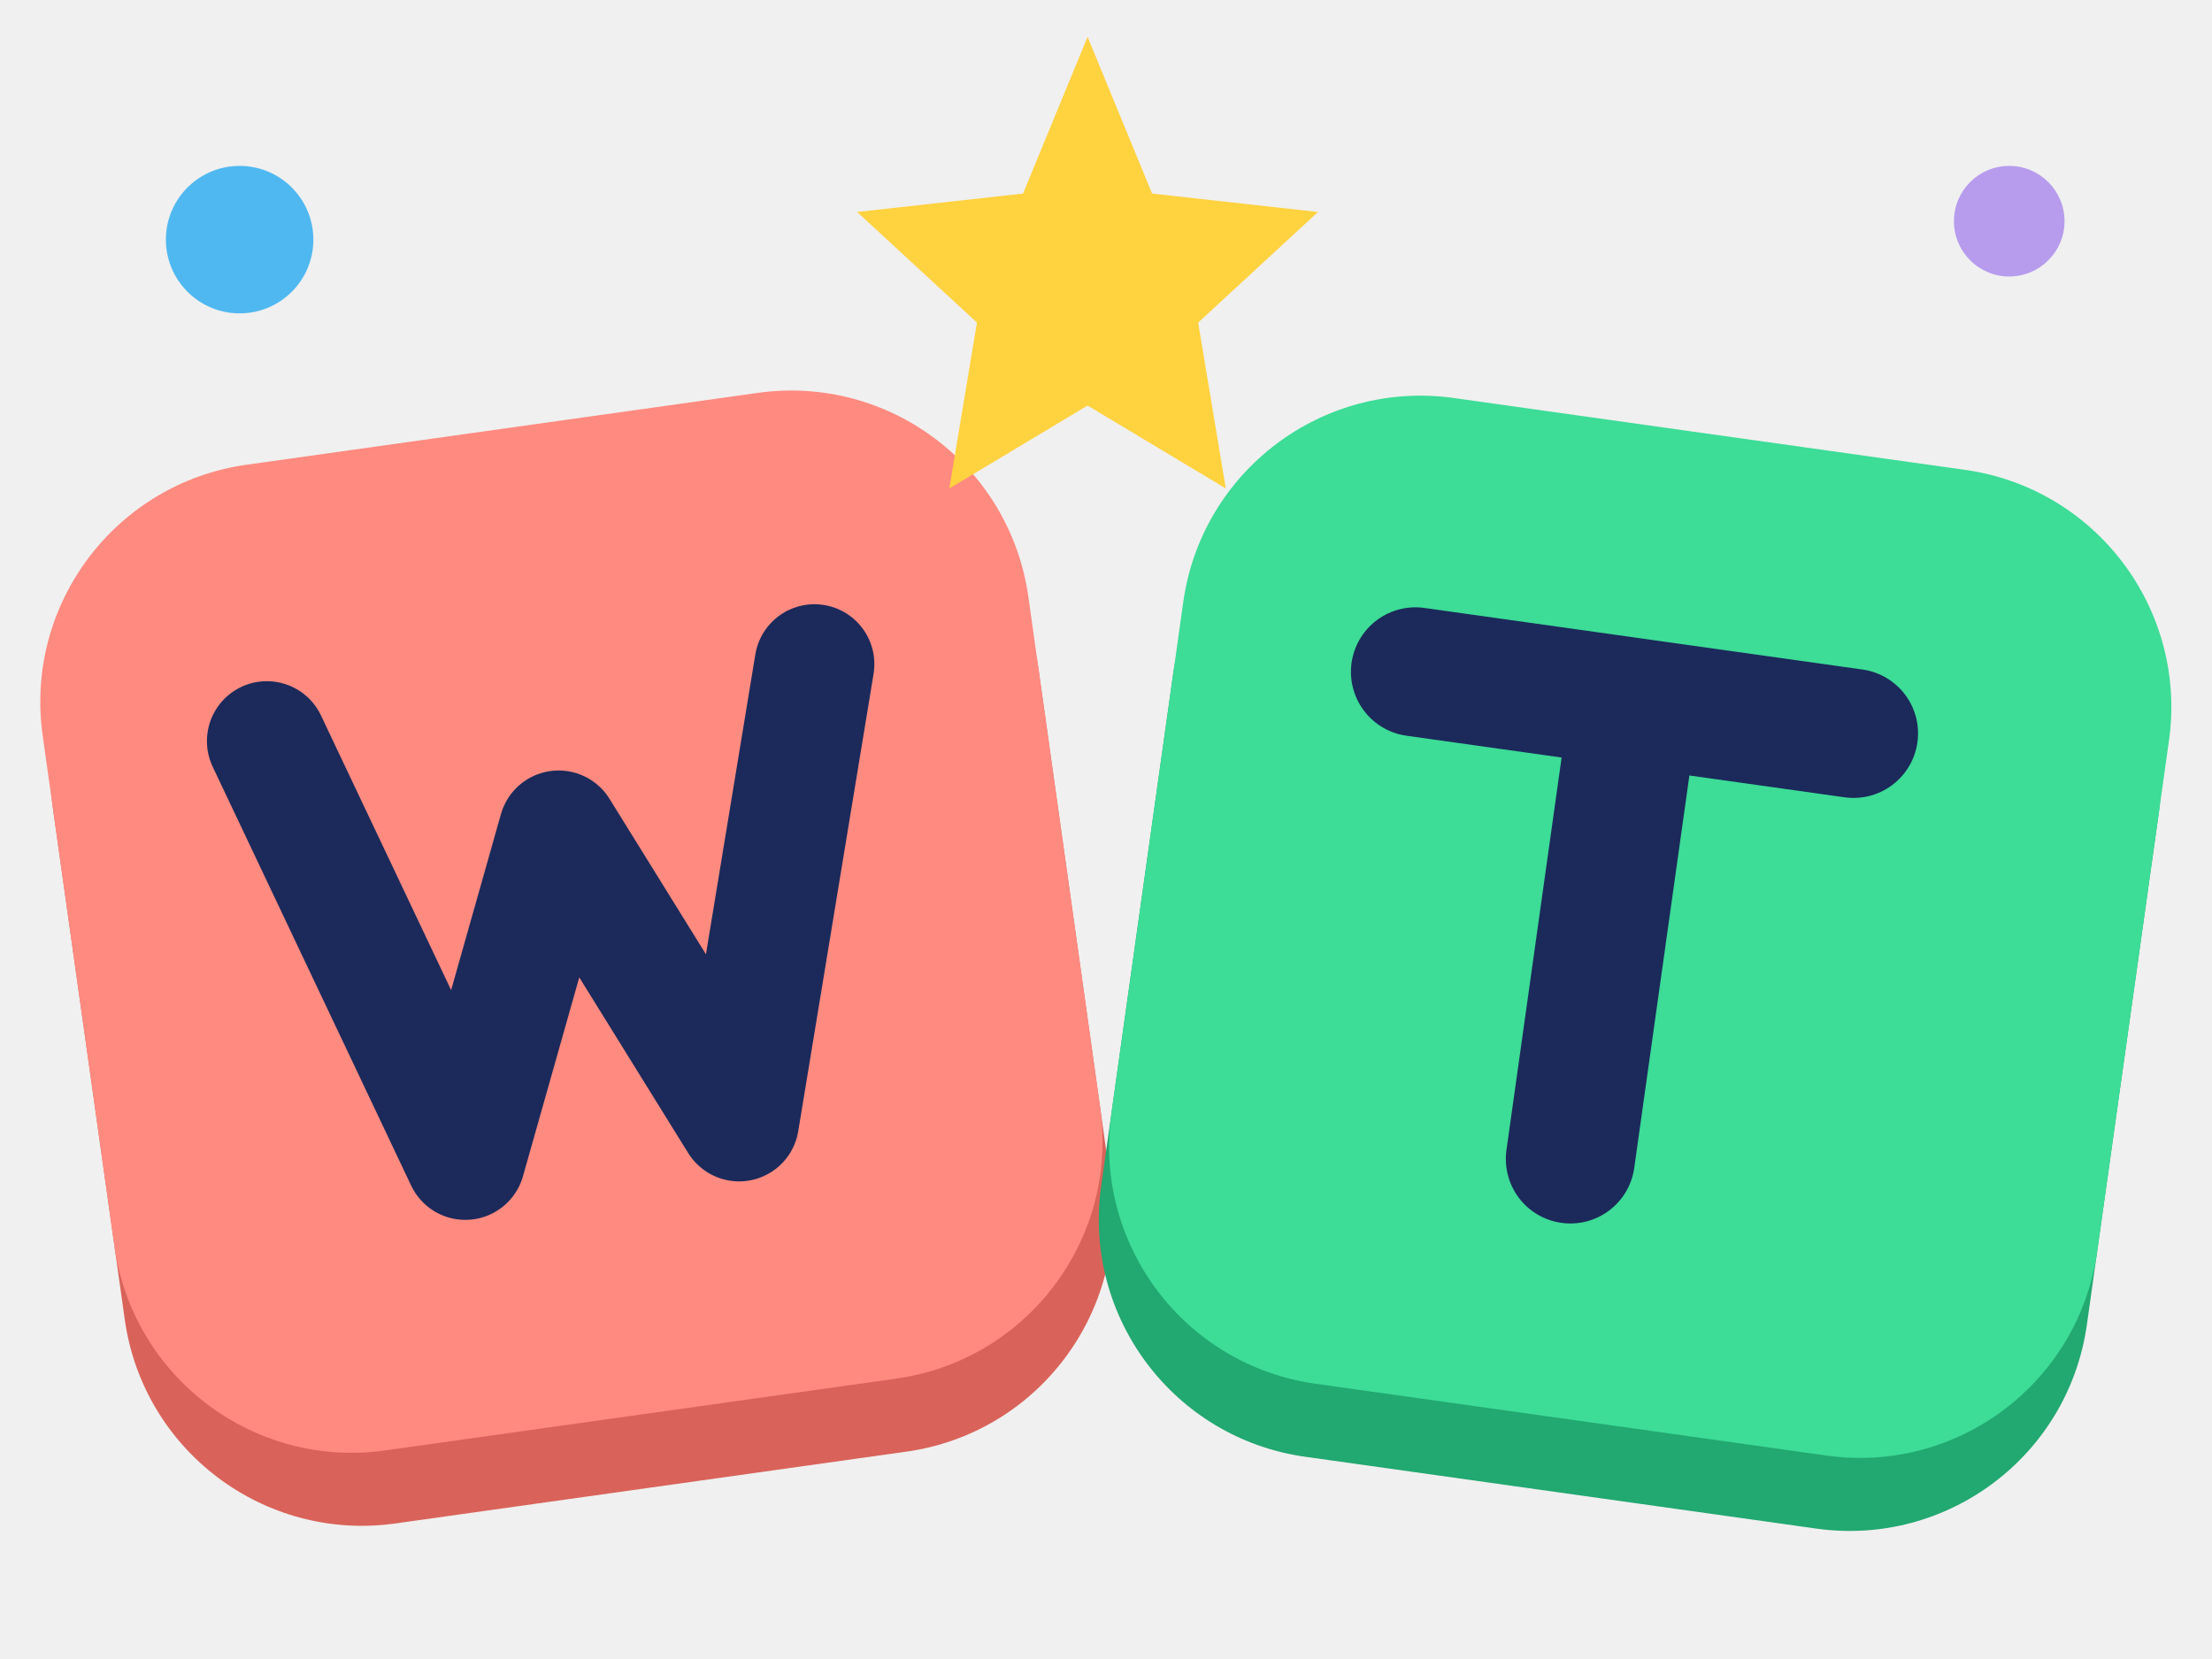
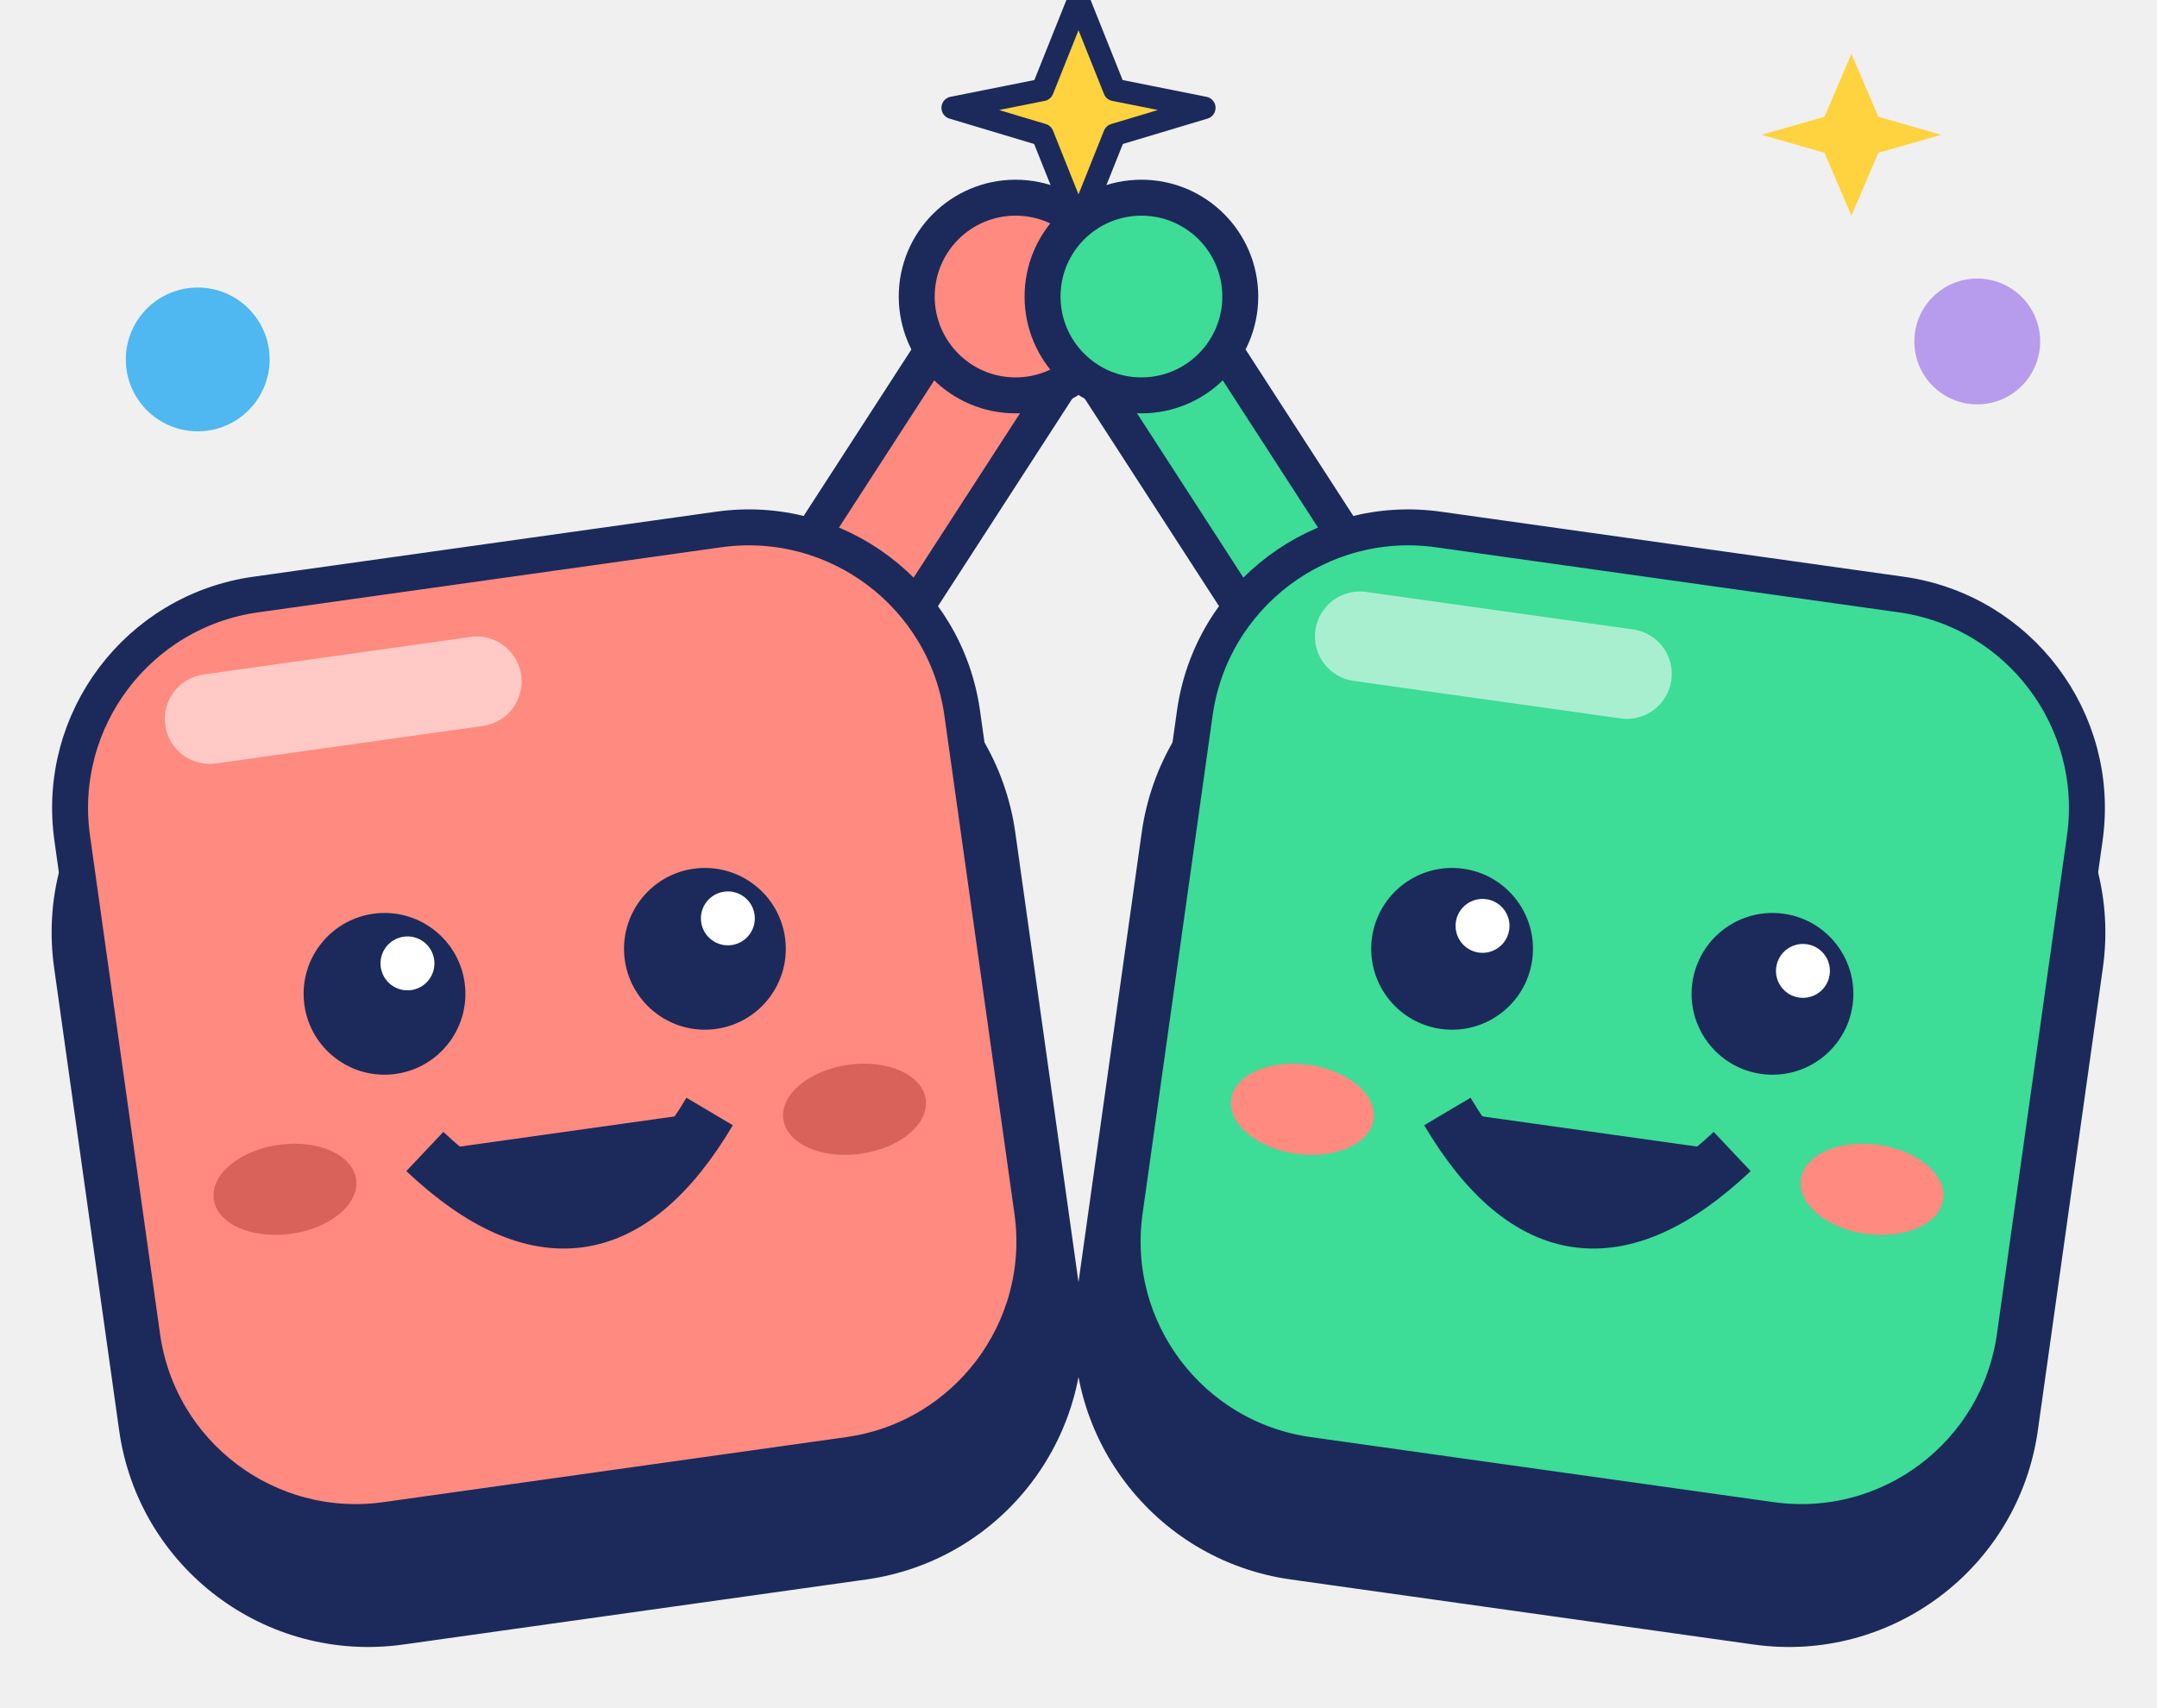
- <svg xmlns="http://www.w3.org/2000/svg" viewBox="0 0 240 180">
-   <g transform="rotate(-8 62 100)">
-     <rect x="8" y="54" width="108" height="108" rx="26" fill="#D9635A" />
-     <rect x="8" y="46" width="108" height="108" rx="26" fill="#FF8A80" />
-     <path d="M32 76 L47 124 L62 90 L77 124 L92 76" fill="none" stroke="#1B2A5B" stroke-width="13" stroke-linecap="round" stroke-linejoin="round" />
+ <svg xmlns="http://www.w3.org/2000/svg" viewBox="0 0 240 190">
+   <path d="M92 70 L114 36" fill="none" stroke="#1B2A5B" stroke-width="18" stroke-linecap="round" />
+   <path d="M92 70 L114 36" fill="none" stroke="#FF8A80" stroke-width="10" stroke-linecap="round" />
+   <path d="M148 70 L126 36" fill="none" stroke="#1B2A5B" stroke-width="18" stroke-linecap="round" />
+   <path d="M148 70 L126 36" fill="none" stroke="#3DDC97" stroke-width="10" stroke-linecap="round" />
+   <circle cx="113" cy="33" r="11" fill="#FF8A80" stroke="#1B2A5B" stroke-width="4" />
+   <circle cx="127" cy="33" r="11" fill="#3DDC97" stroke="#1B2A5B" stroke-width="4" />
+   <g transform="rotate(-8 62 118)">
+     <rect x="8" y="72" width="108" height="108" rx="28" fill="#1B2A5B" />
+     <rect x="12" y="62" width="100" height="104" rx="24" fill="#FF8A80" stroke="#1B2A5B" stroke-width="4" />
+     <rect x="24" y="70" width="40" height="10" rx="5" fill="#FFFFFF" opacity="0.55" />
+     <circle cx="44" cy="108" r="9" fill="#1B2A5B" />
+     <circle cx="80" cy="108" r="9" fill="#1B2A5B" />
+     <circle cx="47" cy="105" r="3" fill="#FFFFFF" />
+     <circle cx="83" cy="105" r="3" fill="#FFFFFF" />
+     <ellipse cx="30" cy="128" rx="8" ry="5" fill="#D9635A" />
+     <ellipse cx="94" cy="128" rx="8" ry="5" fill="#D9635A" />
+     <path d="M46 126 Q62 146 78 126" fill="#1B2A5B" stroke="#1B2A5B" stroke-width="6" stroke-linejoin="round" />
  </g>
-   <g transform="rotate(8 174 100)">
-     <rect x="124" y="54" width="108" height="108" rx="26" fill="#22A871" />
-     <rect x="124" y="46" width="108" height="108" rx="26" fill="#3DDC97" />
-     <path d="M150 76 H198 M174 76 V126" fill="none" stroke="#1B2A5B" stroke-width="14" stroke-linecap="round" />
+   <g transform="rotate(8 178 118)">
+     <rect x="124" y="72" width="108" height="108" rx="28" fill="#1B2A5B" />
+     <rect x="128" y="62" width="100" height="104" rx="24" fill="#3DDC97" stroke="#1B2A5B" stroke-width="4" />
+     <rect x="140" y="70" width="40" height="10" rx="5" fill="#FFFFFF" opacity="0.55" />
+     <circle cx="160" cy="108" r="9" fill="#1B2A5B" />
+     <circle cx="196" cy="108" r="9" fill="#1B2A5B" />
+     <circle cx="163" cy="105" r="3" fill="#FFFFFF" />
+     <circle cx="199" cy="105" r="3" fill="#FFFFFF" />
+     <ellipse cx="146" cy="128" rx="8" ry="5" fill="#FF8A80" />
+     <ellipse cx="210" cy="128" rx="8" ry="5" fill="#FF8A80" />
+     <path d="M162 126 Q178 146 194 126" fill="#1B2A5B" stroke="#1B2A5B" stroke-width="6" stroke-linejoin="round" />
  </g>
-   <path d="M118 4 L125 21 L143 23 L130 35 L133 53 L118 44 L103 53 L106 35 L93 23 L111 21 Z" fill="#FFD23F" />
-   <circle cx="26" cy="26" r="8" fill="#4FB8F0" />
-   <circle cx="218" cy="24" r="6" fill="#B79CED" />
+   <path d="M120 0 L124 10 L134 12 L124 15 L120 25 L116 15 L106 12 L116 10 Z" fill="#FFD23F" stroke="#1B2A5B" stroke-width="2.5" stroke-linejoin="round" />
+   <circle cx="22" cy="40" r="8" fill="#4FB8F0" />
+   <circle cx="220" cy="38" r="7" fill="#B79CED" />
+   <path d="M206 6 L209 13 L216 15 L209 17 L206 24 L203 17 L196 15 L203 13 Z" fill="#FFD23F" />
</svg>
